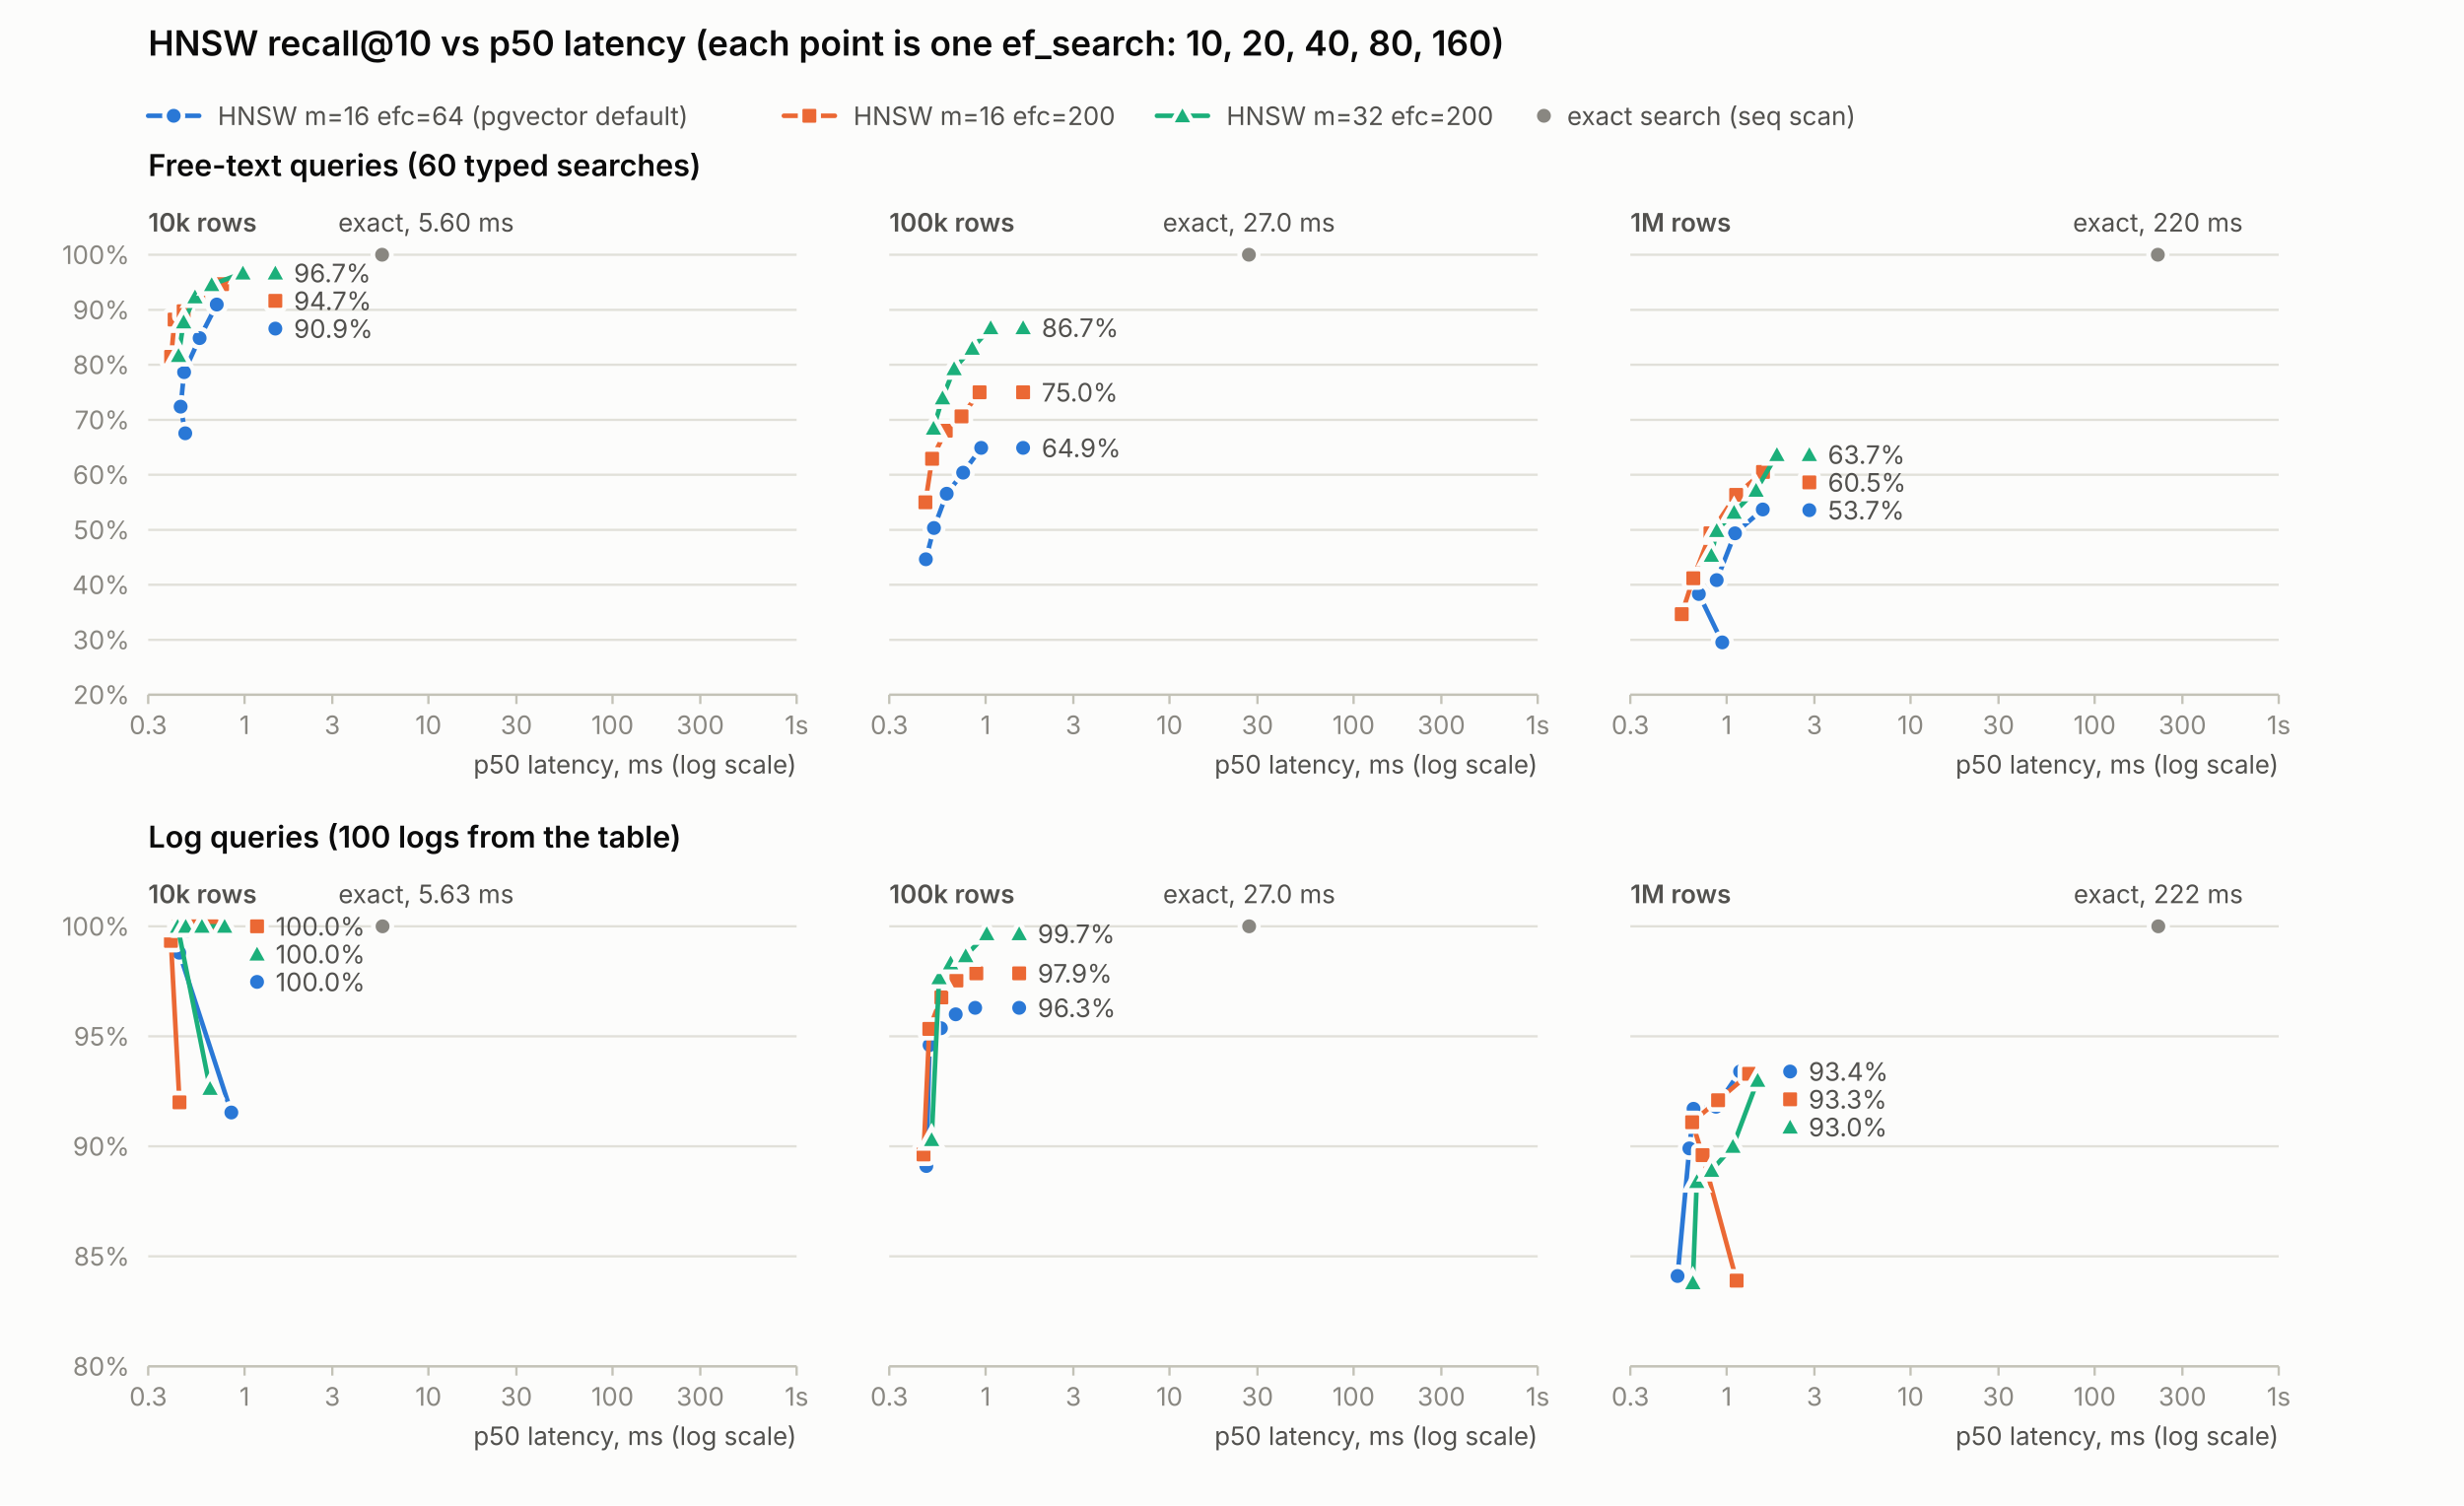
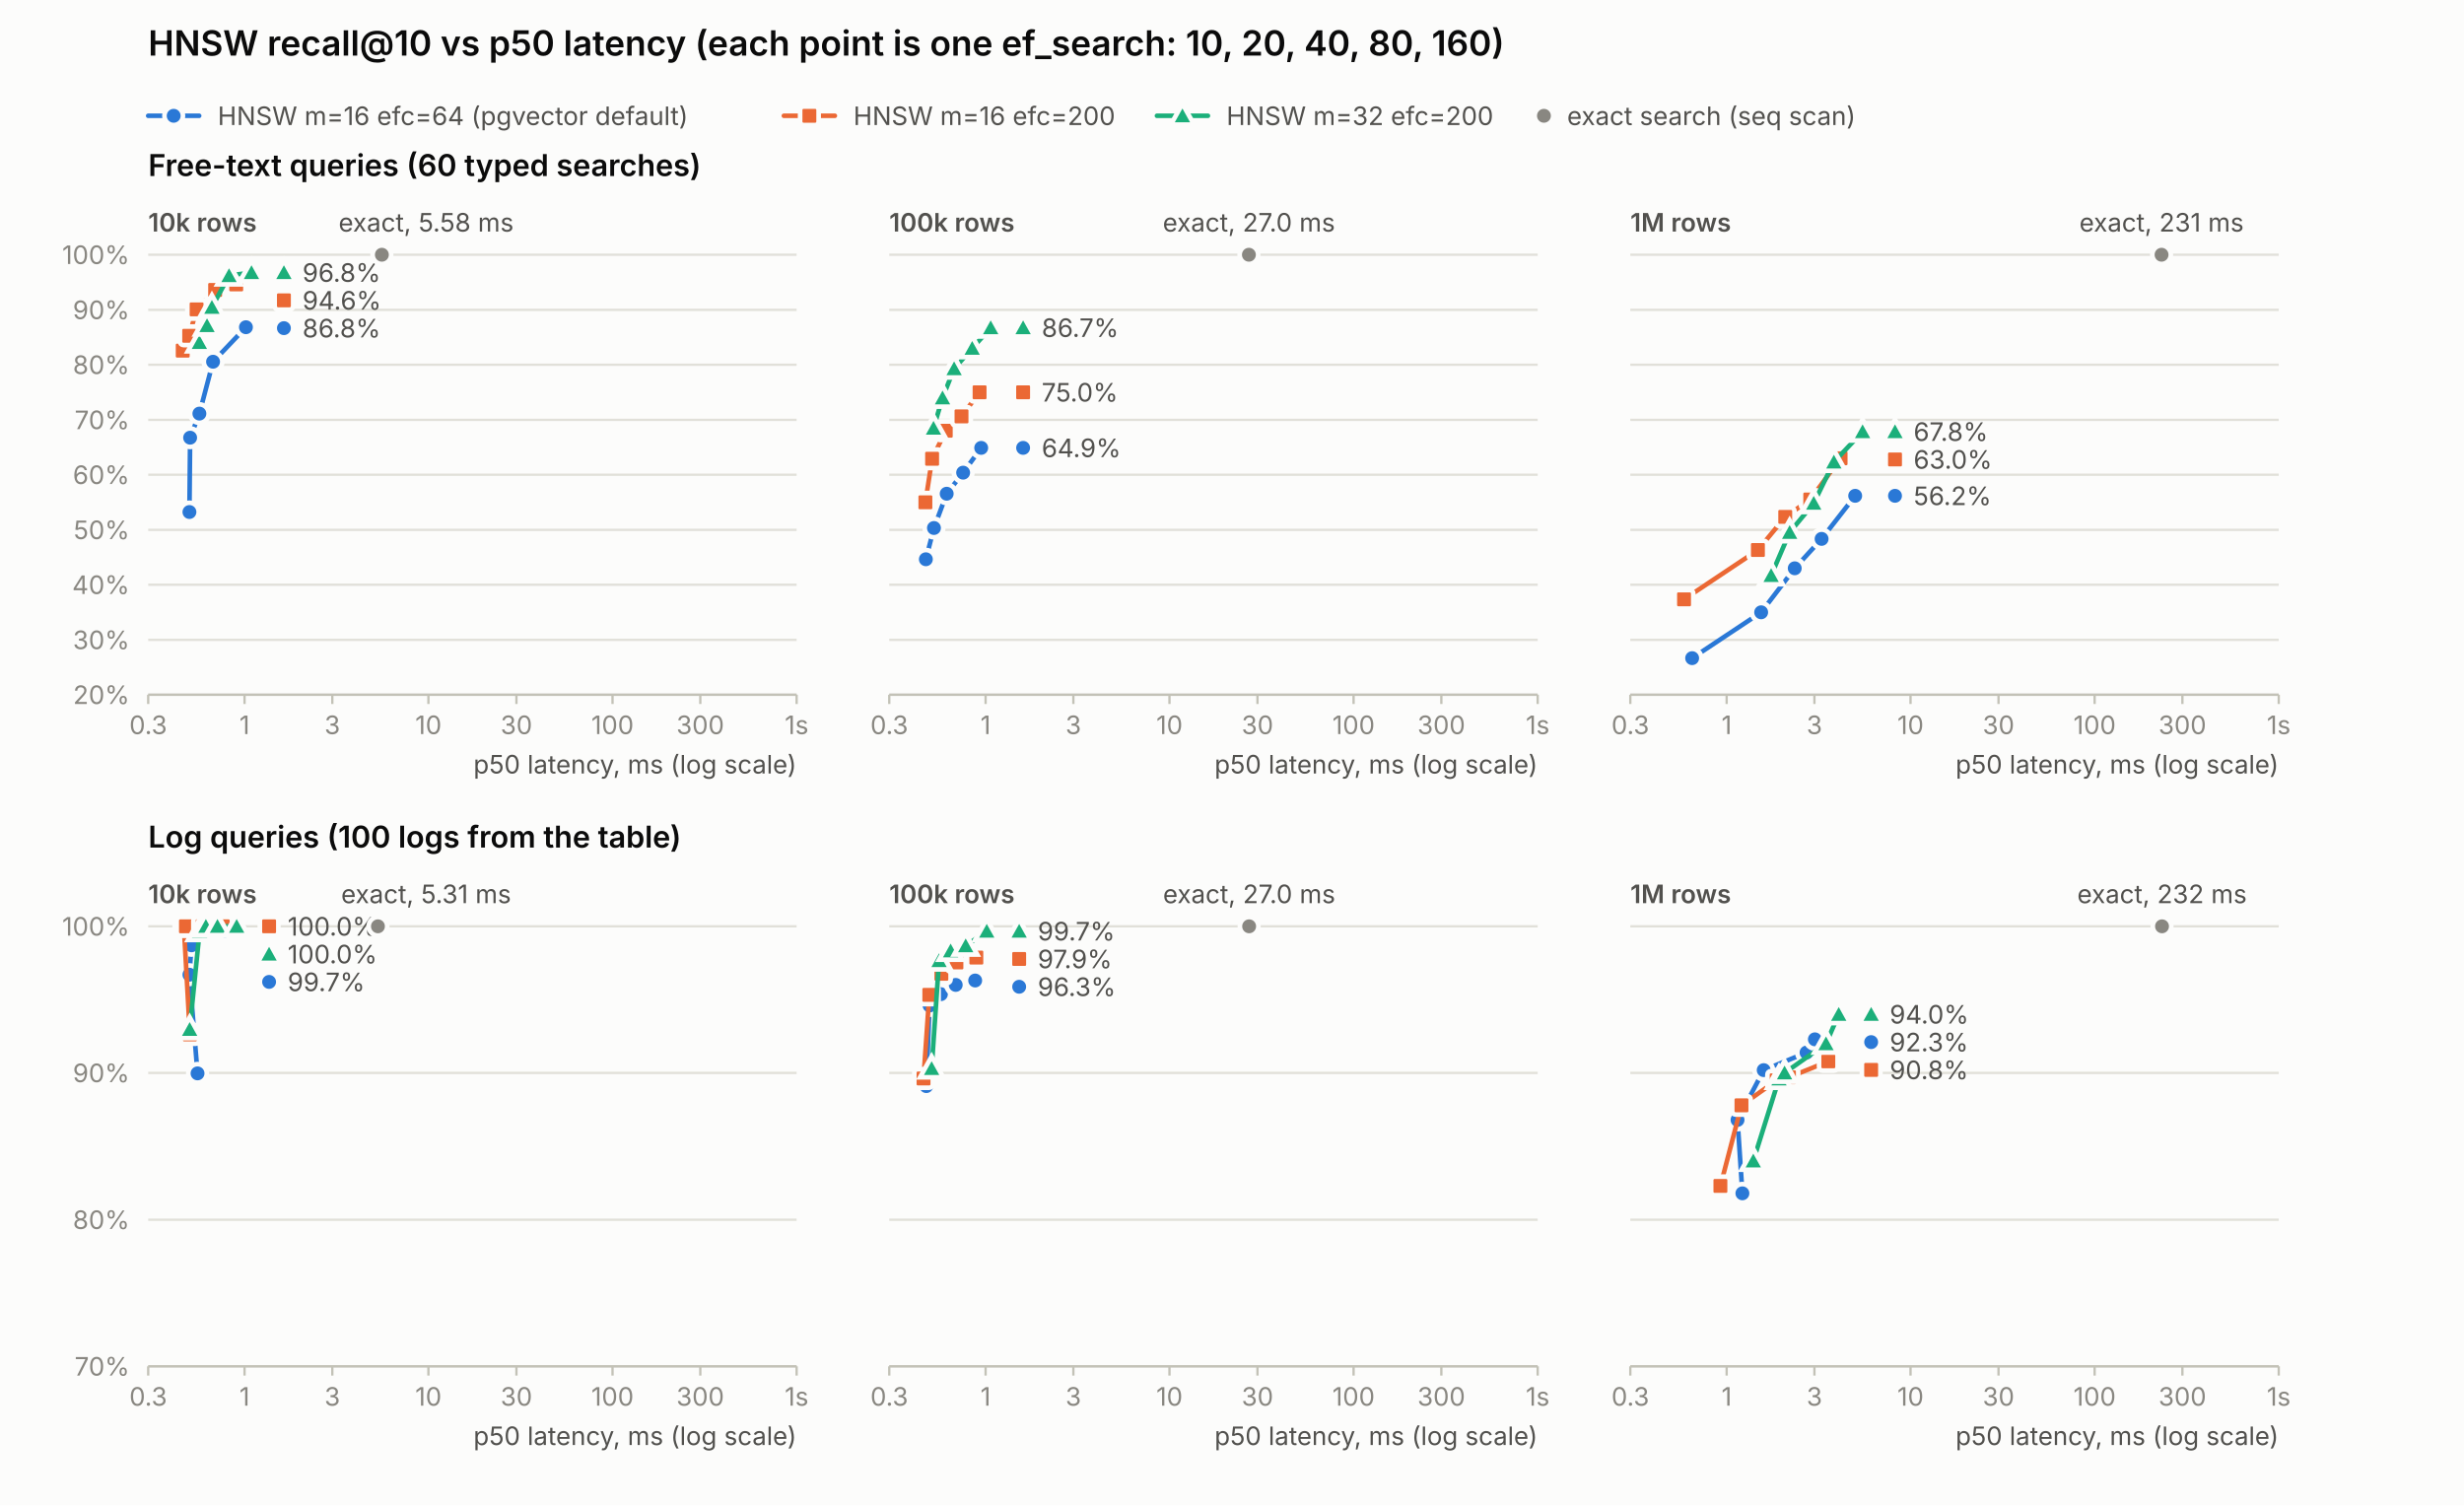
<svg xmlns="http://www.w3.org/2000/svg" viewBox="0 0 1064 650" width="1064" height="650" font-family="system-ui, -apple-system, 'Segoe UI', sans-serif" role="img" aria-labelledby="t d">
  <style>
  .bg { fill: #fcfcfb; }
  .grid { stroke: #e1e0d9; stroke-width: 1; }
  .axis { stroke: #c3c2b7; stroke-width: 1; }
  .tick { fill: #898781; font-size: 11px; font-variant-numeric: tabular-nums; }
  .h1 { fill: #0b0b0b; font-size: 15px; font-weight: 600; }
  .h2 { fill: #0b0b0b; font-size: 13px; font-weight: 600; }
  .lab { fill: #52514e; font-size: 11px; }
  .ring { stroke: #fcfcfb; stroke-width: 2; }
  .ref { fill: #898781; }
  .l1 { stroke: #2a78d6; stroke-width: 2; fill: none; stroke-linejoin: round; stroke-linecap: round; } .f1 { fill: #2a78d6; }
  .l2 { stroke: #eb6834; stroke-width: 2; fill: none; stroke-linejoin: round; stroke-linecap: round; } .f2 { fill: #eb6834; }
  .l3 { stroke: #1baf7a; stroke-width: 2; fill: none; stroke-linejoin: round; stroke-linecap: round; } .f3 { fill: #1baf7a; }
  @media (prefers-color-scheme: dark) {
  .bg { fill: #1a1a19; }
  .grid { stroke: #2c2c2a; stroke-width: 1; }
  .axis { stroke: #383835; stroke-width: 1; }
  .tick { fill: #898781; font-size: 11px; font-variant-numeric: tabular-nums; }
  .h1 { fill: #f0efec; font-size: 15px; font-weight: 600; }
  .h2 { fill: #f0efec; font-size: 13px; font-weight: 600; }
  .lab { fill: #c3c2b7; font-size: 11px; }
  .ring { stroke: #1a1a19; stroke-width: 2; }
  .ref { fill: #898781; }
  .l1 { stroke: #3987e5; stroke-width: 2; fill: none; stroke-linejoin: round; stroke-linecap: round; } .f1 { fill: #3987e5; }
  .l2 { stroke: #d95926; stroke-width: 2; fill: none; stroke-linejoin: round; stroke-linecap: round; } .f2 { fill: #d95926; }
  .l3 { stroke: #199e70; stroke-width: 2; fill: none; stroke-linejoin: round; stroke-linecap: round; } .f3 { fill: #199e70; }
  }
</style>
  <rect class="bg" width="1064" height="650" />
  <text class="h1" x="64" y="24">HNSW recall@10 vs p50 latency (each point is one ef_search: 10, 20, 40, 80, 160)</text>
  <line class="l1" x1="64" y1="50" x2="86" y2="50" />
  <circle class="f1 ring" cx="75.0" cy="50.0" r="4" />
  <text class="lab" x="94" y="54">HNSW m=16 efc=64 (pgvector default)</text>
  <line class="l2" x1="338.5" y1="50" x2="360.5" y2="50" />
  <rect class="f2 ring" x="345.5" y="46.0" width="8" height="8" rx="1.5" />
  <text class="lab" x="368.5" y="54">HNSW m=16 efc=200</text>
  <line class="l3" x1="499.6" y1="50" x2="521.6" y2="50" />
  <polygon class="f3 ring" points="510.6,44.8 505.6,53.8 515.6,53.8" />
  <text class="lab" x="529.6" y="54">HNSW m=32 efc=200</text>
  <circle class="ref ring" cx="666.7" cy="50" r="4" />
  <text class="lab" x="676.7" y="54">exact search (seq scan)</text>
  <text class="h2" x="64" y="76">Free-text queries (60 typed searches)</text>
  <g transform="translate(64,110)">
    <line class="grid" x1="0" x2="280" y1="190.0" y2="190.0" />
    <text class="tick" x="-8" y="194.0" text-anchor="end">20%</text>
    <line class="grid" x1="0" x2="280" y1="166.3" y2="166.3" />
    <text class="tick" x="-8" y="170.3" text-anchor="end">30%</text>
    <line class="grid" x1="0" x2="280" y1="142.5" y2="142.5" />
    <text class="tick" x="-8" y="146.5" text-anchor="end">40%</text>
    <line class="grid" x1="0" x2="280" y1="118.8" y2="118.8" />
    <text class="tick" x="-8" y="122.8" text-anchor="end">50%</text>
    <line class="grid" x1="0" x2="280" y1="95.0" y2="95.0" />
    <text class="tick" x="-8" y="99.0" text-anchor="end">60%</text>
    <line class="grid" x1="0" x2="280" y1="71.3" y2="71.3" />
    <text class="tick" x="-8" y="75.3" text-anchor="end">70%</text>
    <line class="grid" x1="0" x2="280" y1="47.5" y2="47.5" />
    <text class="tick" x="-8" y="51.5" text-anchor="end">80%</text>
    <line class="grid" x1="0" x2="280" y1="23.8" y2="23.8" />
    <text class="tick" x="-8" y="27.8" text-anchor="end">90%</text>
    <line class="grid" x1="0" x2="280" y1="0.0" y2="0.0" />
    <text class="tick" x="-8" y="4.0" text-anchor="end">100%</text>
    <line class="axis" x1="0" x2="280" y1="190" y2="190" />
    <line class="axis" x1="0.0" x2="0.0" y1="190" y2="194" />
    <text class="tick" x="0.0" y="207" text-anchor="middle">0.3</text>
    <line class="axis" x1="41.6" x2="41.6" y1="190" y2="194" />
    <text class="tick" x="41.6" y="207" text-anchor="middle">1</text>
    <line class="axis" x1="79.5" x2="79.5" y1="190" y2="194" />
    <text class="tick" x="79.5" y="207" text-anchor="middle">3</text>
    <line class="axis" x1="121.0" x2="121.0" y1="190" y2="194" />
    <text class="tick" x="121.0" y="207" text-anchor="middle">10</text>
    <line class="axis" x1="159.0" x2="159.0" y1="190" y2="194" />
    <text class="tick" x="159.0" y="207" text-anchor="middle">30</text>
    <line class="axis" x1="200.5" x2="200.5" y1="190" y2="194" />
    <text class="tick" x="200.5" y="207" text-anchor="middle">100</text>
    <line class="axis" x1="238.4" x2="238.4" y1="190" y2="194" />
    <text class="tick" x="238.4" y="207" text-anchor="middle">300</text>
    <line class="axis" x1="280.0" x2="280.0" y1="190" y2="194" />
    <text class="tick" x="280.0" y="207" text-anchor="middle">1s</text>
    <text class="lab" x="280" y="224" text-anchor="end">p50 latency, ms (log scale)</text>
    <text class="lab" x="0" y="-10" font-weight="600">10k rows</text>
-     <path class="l1" d="M16.0,77.1 L14.0,65.6 L15.5,50.7 L22.2,36.0 L29.6,21.5" />
-     <circle class="f1 ring" cx="16.0" cy="77.1" r="4" />
-     <circle class="f1 ring" cx="14.0" cy="65.6" r="4" />
-     <circle class="f1 ring" cx="15.5" cy="50.7" r="4" />
-     <circle class="f1 ring" cx="22.2" cy="36.0" r="4" />
-     <circle class="f1 ring" cx="29.6" cy="21.5" r="4" />
-     <path class="l2" d="M9.9,44.1 L11.4,28.0 L15.3,24.4 L21.6,17.9 L31.9,12.7" />
-     <rect class="f2 ring" x="5.9" y="40.1" width="8" height="8" rx="1.5" />
-     <rect class="f2 ring" x="7.4" y="24.0" width="8" height="8" rx="1.5" />
-     <rect class="f2 ring" x="11.3" y="20.4" width="8" height="8" rx="1.5" />
-     <rect class="f2 ring" x="17.6" y="13.9" width="8" height="8" rx="1.5" />
-     <rect class="f2 ring" x="27.9" y="8.7" width="8" height="8" rx="1.5" />
-     <path class="l3" d="M13.1,43.5 L15.3,29.0 L20.2,18.2 L27.4,12.9 L40.9,7.9" />
-     <polygon class="f3 ring" points="13.1,38.3 8.1,47.3 18.1,47.3" />
-     <polygon class="f3 ring" points="15.3,23.8 10.3,32.8 20.3,32.8" />
-     <polygon class="f3 ring" points="20.2,13.0 15.2,22.0 25.2,22.0" />
-     <polygon class="f3 ring" points="27.4,7.7 22.4,16.7 32.4,16.7" />
-     <polygon class="f3 ring" points="40.9,2.7 35.9,11.7 45.9,11.7" />
-     <polygon class="f3 ring" points="54.9,2.7 49.9,11.7 59.9,11.7" />
-     <text class="lab" x="62.9" y="11.9">96.7%</text>
-     <rect class="f2 ring" x="50.9" y="15.9" width="8" height="8" rx="1.5" />
-     <text class="lab" x="62.9" y="23.9">94.7%</text>
-     <circle class="f1 ring" cx="54.9" cy="31.9" r="4" />
-     <text class="lab" x="62.9" y="35.9">90.9%</text>
-     <circle class="ref ring" cx="101.0" cy="0.0" r="4" />
-     <text class="lab" x="120.0" y="-10.0" text-anchor="middle">exact, 5.60 ms</text>
+     <path class="l1" d="M17.8,111.1 L18.1,79.0 L22.1,68.6 L28.0,46.2 L42.2,31.3" />
+     <circle class="f1 ring" cx="17.8" cy="111.1" r="4" />
+     <circle class="f1 ring" cx="18.1" cy="79.0" r="4" />
+     <circle class="f1 ring" cx="22.1" cy="68.6" r="4" />
+     <circle class="f1 ring" cx="28.0" cy="46.2" r="4" />
+     <circle class="f1 ring" cx="42.2" cy="31.3" r="4" />
+     <path class="l2" d="M14.9,41.4 L17.7,35.0 L20.9,23.6 L28.9,15.2 L38.0,12.8" />
+     <rect class="f2 ring" x="10.9" y="37.4" width="8" height="8" rx="1.5" />
+     <rect class="f2 ring" x="13.7" y="31.0" width="8" height="8" rx="1.5" />
+     <rect class="f2 ring" x="16.9" y="19.6" width="8" height="8" rx="1.5" />
+     <rect class="f2 ring" x="24.9" y="11.2" width="8" height="8" rx="1.5" />
+     <rect class="f2 ring" x="34.0" y="8.8" width="8" height="8" rx="1.5" />
+     <path class="l3" d="M22.1,37.9 L25.4,30.6 L27.5,22.7 L34.9,9.0 L44.6,7.7" />
+     <polygon class="f3 ring" points="22.1,32.7 17.1,41.7 27.1,41.7" />
+     <polygon class="f3 ring" points="25.4,25.4 20.4,34.4 30.4,34.4" />
+     <polygon class="f3 ring" points="27.5,17.5 22.5,26.5 32.5,26.5" />
+     <polygon class="f3 ring" points="34.9,3.8 29.9,12.8 39.9,12.8" />
+     <polygon class="f3 ring" points="44.6,2.5 39.6,11.5 49.6,11.5" />
+     <polygon class="f3 ring" points="58.6,2.5 53.6,11.5 63.6,11.5" />
+     <text class="lab" x="66.6" y="11.7">96.8%</text>
+     <rect class="f2 ring" x="54.6" y="15.7" width="8" height="8" rx="1.5" />
+     <text class="lab" x="66.6" y="23.7">94.6%</text>
+     <circle class="f1 ring" cx="58.6" cy="31.7" r="4" />
+     <text class="lab" x="66.6" y="35.7">86.8%</text>
+     <circle class="ref ring" cx="100.9" cy="0.0" r="4" />
+     <text class="lab" x="120.0" y="-10.0" text-anchor="middle">exact, 5.58 ms</text>
  </g>
  <g transform="translate(384,110)">
    <line class="grid" x1="0" x2="280" y1="190.0" y2="190.0" />
    <line class="grid" x1="0" x2="280" y1="166.3" y2="166.3" />
    <line class="grid" x1="0" x2="280" y1="142.5" y2="142.5" />
    <line class="grid" x1="0" x2="280" y1="118.8" y2="118.8" />
    <line class="grid" x1="0" x2="280" y1="95.0" y2="95.0" />
    <line class="grid" x1="0" x2="280" y1="71.3" y2="71.3" />
    <line class="grid" x1="0" x2="280" y1="47.5" y2="47.5" />
    <line class="grid" x1="0" x2="280" y1="23.8" y2="23.8" />
    <line class="grid" x1="0" x2="280" y1="0.0" y2="0.0" />
    <line class="axis" x1="0" x2="280" y1="190" y2="190" />
    <line class="axis" x1="0.0" x2="0.0" y1="190" y2="194" />
    <text class="tick" x="0.0" y="207" text-anchor="middle">0.3</text>
    <line class="axis" x1="41.6" x2="41.6" y1="190" y2="194" />
    <text class="tick" x="41.6" y="207" text-anchor="middle">1</text>
    <line class="axis" x1="79.5" x2="79.5" y1="190" y2="194" />
    <text class="tick" x="79.5" y="207" text-anchor="middle">3</text>
    <line class="axis" x1="121.0" x2="121.0" y1="190" y2="194" />
    <text class="tick" x="121.0" y="207" text-anchor="middle">10</text>
    <line class="axis" x1="159.0" x2="159.0" y1="190" y2="194" />
    <text class="tick" x="159.0" y="207" text-anchor="middle">30</text>
    <line class="axis" x1="200.5" x2="200.5" y1="190" y2="194" />
    <text class="tick" x="200.5" y="207" text-anchor="middle">100</text>
    <line class="axis" x1="238.4" x2="238.4" y1="190" y2="194" />
    <text class="tick" x="238.4" y="207" text-anchor="middle">300</text>
    <line class="axis" x1="280.0" x2="280.0" y1="190" y2="194" />
    <text class="tick" x="280.0" y="207" text-anchor="middle">1s</text>
    <text class="lab" x="280" y="224" text-anchor="end">p50 latency, ms (log scale)</text>
    <text class="lab" x="0" y="-10" font-weight="600">100k rows</text>
    <path class="l1" d="M15.8,131.5 L19.3,118.0 L24.8,103.2 L31.9,94.1 L39.7,83.4" />
    <circle class="f1 ring" cx="15.8" cy="131.5" r="4" />
    <circle class="f1 ring" cx="19.3" cy="118.0" r="4" />
    <circle class="f1 ring" cx="24.8" cy="103.2" r="4" />
    <circle class="f1 ring" cx="31.9" cy="94.1" r="4" />
    <circle class="f1 ring" cx="39.7" cy="83.4" r="4" />
    <path class="l2" d="M15.6,106.9 L18.5,88.1 L24.4,76.0 L31.2,69.8 L39.0,59.4" />
    <rect class="f2 ring" x="11.6" y="102.9" width="8" height="8" rx="1.5" />
    <rect class="f2 ring" x="14.5" y="84.1" width="8" height="8" rx="1.5" />
    <rect class="f2 ring" x="20.4" y="72.0" width="8" height="8" rx="1.5" />
    <rect class="f2 ring" x="27.2" y="65.8" width="8" height="8" rx="1.5" />
    <rect class="f2 ring" x="35.0" y="55.4" width="8" height="8" rx="1.5" />
    <path class="l3" d="M19.1,74.9 L23.0,61.8 L28.0,49.2 L35.8,40.4 L43.8,31.5" />
    <polygon class="f3 ring" points="19.1,69.7 14.1,78.7 24.1,78.7" />
    <polygon class="f3 ring" points="23.0,56.6 18.0,65.6 28.0,65.6" />
    <polygon class="f3 ring" points="28.0,44.0 23.0,53.0 33.0,53.0" />
    <polygon class="f3 ring" points="35.8,35.2 30.8,44.2 40.8,44.2" />
    <polygon class="f3 ring" points="43.8,26.3 38.8,35.3 48.8,35.3" />
    <polygon class="f3 ring" points="57.8,26.3 52.8,35.3 62.8,35.3" />
    <text class="lab" x="65.8" y="35.5">86.7%</text>
    <rect class="f2 ring" x="53.8" y="55.4" width="8" height="8" rx="1.5" />
    <text class="lab" x="65.8" y="63.4">75.0%</text>
    <circle class="f1 ring" cx="57.8" cy="83.4" r="4" />
    <text class="lab" x="65.8" y="87.4">64.9%</text>
    <circle class="ref ring" cx="155.3" cy="0.0" r="4" />
    <text class="lab" x="155.3" y="-10.0" text-anchor="middle">exact, 27.0 ms</text>
  </g>
  <g transform="translate(704,110)">
    <line class="grid" x1="0" x2="280" y1="190.0" y2="190.0" />
    <line class="grid" x1="0" x2="280" y1="166.3" y2="166.3" />
    <line class="grid" x1="0" x2="280" y1="142.5" y2="142.5" />
    <line class="grid" x1="0" x2="280" y1="118.8" y2="118.8" />
    <line class="grid" x1="0" x2="280" y1="95.0" y2="95.0" />
    <line class="grid" x1="0" x2="280" y1="71.3" y2="71.3" />
    <line class="grid" x1="0" x2="280" y1="47.5" y2="47.5" />
    <line class="grid" x1="0" x2="280" y1="23.8" y2="23.8" />
    <line class="grid" x1="0" x2="280" y1="0.0" y2="0.0" />
    <line class="axis" x1="0" x2="280" y1="190" y2="190" />
    <line class="axis" x1="0.0" x2="0.0" y1="190" y2="194" />
    <text class="tick" x="0.0" y="207" text-anchor="middle">0.3</text>
    <line class="axis" x1="41.6" x2="41.6" y1="190" y2="194" />
    <text class="tick" x="41.6" y="207" text-anchor="middle">1</text>
    <line class="axis" x1="79.5" x2="79.5" y1="190" y2="194" />
    <text class="tick" x="79.5" y="207" text-anchor="middle">3</text>
    <line class="axis" x1="121.0" x2="121.0" y1="190" y2="194" />
    <text class="tick" x="121.0" y="207" text-anchor="middle">10</text>
    <line class="axis" x1="159.0" x2="159.0" y1="190" y2="194" />
    <text class="tick" x="159.0" y="207" text-anchor="middle">30</text>
    <line class="axis" x1="200.5" x2="200.5" y1="190" y2="194" />
    <text class="tick" x="200.5" y="207" text-anchor="middle">100</text>
    <line class="axis" x1="238.4" x2="238.4" y1="190" y2="194" />
    <text class="tick" x="238.4" y="207" text-anchor="middle">300</text>
    <line class="axis" x1="280.0" x2="280.0" y1="190" y2="194" />
    <text class="tick" x="280.0" y="207" text-anchor="middle">1s</text>
    <text class="lab" x="280" y="224" text-anchor="end">p50 latency, ms (log scale)</text>
    <text class="lab" x="0" y="-10" font-weight="600">1M rows</text>
-     <path class="l1" d="M39.7,167.4 L29.6,146.5 L37.3,140.5 L45.2,120.3 L57.2,110.0" />
-     <circle class="f1 ring" cx="39.7" cy="167.4" r="4" />
-     <circle class="f1 ring" cx="29.6" cy="146.5" r="4" />
-     <circle class="f1 ring" cx="37.3" cy="140.5" r="4" />
-     <circle class="f1 ring" cx="45.2" cy="120.3" r="4" />
-     <circle class="f1 ring" cx="57.2" cy="110.0" r="4" />
-     <path class="l2" d="M22.2,155.2 L27.2,139.7 L34.6,120.3 L45.7,103.7 L57.3,93.8" />
-     <rect class="f2 ring" x="18.2" y="151.2" width="8" height="8" rx="1.5" />
-     <rect class="f2 ring" x="23.2" y="135.7" width="8" height="8" rx="1.5" />
-     <rect class="f2 ring" x="30.6" y="116.3" width="8" height="8" rx="1.5" />
-     <rect class="f2 ring" x="41.7" y="99.7" width="8" height="8" rx="1.5" />
-     <rect class="f2 ring" x="53.3" y="89.8" width="8" height="8" rx="1.5" />
-     <path class="l3" d="M35.0,129.8 L37.3,119.1 L44.8,111.2 L54.3,101.7 L63.3,86.3" />
-     <polygon class="f3 ring" points="35.0,124.6 30.0,133.6 40.0,133.6" />
-     <polygon class="f3 ring" points="37.3,113.9 32.3,122.9 42.3,122.9" />
-     <polygon class="f3 ring" points="44.8,106.0 39.8,115.0 49.8,115.0" />
-     <polygon class="f3 ring" points="54.3,96.5 49.3,105.5 59.3,105.5" />
-     <polygon class="f3 ring" points="63.3,81.1 58.3,90.1 68.3,90.1" />
-     <polygon class="f3 ring" points="77.3,81.1 72.3,90.1 82.3,90.1" />
-     <text class="lab" x="85.3" y="90.3">63.7%</text>
-     <rect class="f2 ring" x="73.3" y="94.3" width="8" height="8" rx="1.5" />
-     <text class="lab" x="85.3" y="102.3">60.5%</text>
-     <circle class="f1 ring" cx="77.3" cy="110.3" r="4" />
-     <text class="lab" x="85.3" y="114.3">53.7%</text>
-     <circle class="ref ring" cx="227.8" cy="0.0" r="4" />
-     <text class="lab" x="227.8" y="-10.0" text-anchor="middle">exact, 220 ms</text>
+     <path class="l1" d="M26.7,174.2 L56.5,154.4 L71.0,135.4 L82.6,122.7 L97.1,104.1" />
+     <circle class="f1 ring" cx="26.7" cy="174.2" r="4" />
+     <circle class="f1 ring" cx="56.5" cy="154.4" r="4" />
+     <circle class="f1 ring" cx="71.0" cy="135.4" r="4" />
+     <circle class="f1 ring" cx="82.6" cy="122.7" r="4" />
+     <circle class="f1 ring" cx="97.1" cy="104.1" r="4" />
+     <path class="l2" d="M23.2,148.8 L55.1,127.5 L66.9,113.2 L77.7,105.7 L90.8,87.9" />
+     <rect class="f2 ring" x="19.2" y="144.8" width="8" height="8" rx="1.5" />
+     <rect class="f2 ring" x="51.1" y="123.5" width="8" height="8" rx="1.5" />
+     <rect class="f2 ring" x="62.9" y="109.2" width="8" height="8" rx="1.5" />
+     <rect class="f2 ring" x="73.7" y="101.7" width="8" height="8" rx="1.5" />
+     <rect class="f2 ring" x="86.8" y="83.9" width="8" height="8" rx="1.5" />
+     <path class="l3" d="M60.8,138.5 L68.8,119.9 L79.2,107.3 L87.9,89.5 L100.3,76.4" />
+     <polygon class="f3 ring" points="60.8,133.3 55.8,142.3 65.8,142.3" />
+     <polygon class="f3 ring" points="68.8,114.7 63.8,123.7 73.8,123.7" />
+     <polygon class="f3 ring" points="79.2,102.1 74.2,111.1 84.2,111.1" />
+     <polygon class="f3 ring" points="87.9,84.3 82.9,93.3 92.9,93.3" />
+     <polygon class="f3 ring" points="100.3,71.2 95.3,80.2 105.3,80.2" />
+     <polygon class="f3 ring" points="114.3,71.2 109.3,80.2 119.3,80.2" />
+     <text class="lab" x="122.3" y="80.4">67.8%</text>
+     <rect class="f2 ring" x="110.3" y="84.4" width="8" height="8" rx="1.5" />
+     <text class="lab" x="122.3" y="92.4">63.0%</text>
+     <circle class="f1 ring" cx="114.3" cy="104.1" r="4" />
+     <text class="lab" x="122.3" y="108.1">56.2%</text>
+     <circle class="ref ring" cx="229.4" cy="0.0" r="4" />
+     <text class="lab" x="229.4" y="-10.0" text-anchor="middle">exact, 231 ms</text>
  </g>
  <text class="h2" x="64" y="366">Log queries (100 logs from the table)</text>
  <g transform="translate(64,400)">
    <line class="grid" x1="0" x2="280" y1="190.0" y2="190.0" />
-     <text class="tick" x="-8" y="194.0" text-anchor="end">80%</text>
-     <line class="grid" x1="0" x2="280" y1="142.5" y2="142.5" />
-     <text class="tick" x="-8" y="146.5" text-anchor="end">85%</text>
-     <line class="grid" x1="0" x2="280" y1="95.0" y2="95.0" />
-     <text class="tick" x="-8" y="99.0" text-anchor="end">90%</text>
-     <line class="grid" x1="0" x2="280" y1="47.5" y2="47.5" />
-     <text class="tick" x="-8" y="51.5" text-anchor="end">95%</text>
+     <text class="tick" x="-8" y="194.0" text-anchor="end">70%</text>
+     <line class="grid" x1="0" x2="280" y1="126.7" y2="126.7" />
+     <text class="tick" x="-8" y="130.7" text-anchor="end">80%</text>
+     <line class="grid" x1="0" x2="280" y1="63.3" y2="63.3" />
+     <text class="tick" x="-8" y="67.3" text-anchor="end">90%</text>
    <line class="grid" x1="0" x2="280" y1="0.0" y2="0.0" />
    <text class="tick" x="-8" y="4.0" text-anchor="end">100%</text>
    <line class="axis" x1="0" x2="280" y1="190" y2="190" />
    <line class="axis" x1="0.0" x2="0.0" y1="190" y2="194" />
    <text class="tick" x="0.0" y="207" text-anchor="middle">0.3</text>
    <line class="axis" x1="41.6" x2="41.6" y1="190" y2="194" />
    <text class="tick" x="41.6" y="207" text-anchor="middle">1</text>
    <line class="axis" x1="79.5" x2="79.5" y1="190" y2="194" />
    <text class="tick" x="79.5" y="207" text-anchor="middle">3</text>
    <line class="axis" x1="121.0" x2="121.0" y1="190" y2="194" />
    <text class="tick" x="121.0" y="207" text-anchor="middle">10</text>
    <line class="axis" x1="159.0" x2="159.0" y1="190" y2="194" />
    <text class="tick" x="159.0" y="207" text-anchor="middle">30</text>
    <line class="axis" x1="200.5" x2="200.5" y1="190" y2="194" />
    <text class="tick" x="200.5" y="207" text-anchor="middle">100</text>
    <line class="axis" x1="238.4" x2="238.4" y1="190" y2="194" />
    <text class="tick" x="238.4" y="207" text-anchor="middle">300</text>
    <line class="axis" x1="280.0" x2="280.0" y1="190" y2="194" />
    <text class="tick" x="280.0" y="207" text-anchor="middle">1s</text>
    <text class="lab" x="280" y="224" text-anchor="end">p50 latency, ms (log scale)</text>
    <text class="lab" x="0" y="-10" font-weight="600">10k rows</text>
-     <path class="l1" d="M35.9,80.4 L13.4,11.4 L11.0,5.1 L17.0,1.9 L25.6,0.3" />
-     <circle class="f1 ring" cx="35.9" cy="80.4" r="4" />
-     <circle class="f1 ring" cx="13.4" cy="11.4" r="4" />
-     <circle class="f1 ring" cx="11.0" cy="5.1" r="4" />
-     <circle class="f1 ring" cx="17.0" cy="1.9" r="4" />
-     <circle class="f1 ring" cx="25.6" cy="0.3" r="4" />
-     <path class="l2" d="M13.5,76.0 L9.8,6.3 L13.1,0.0 L18.9,0.0 L27.4,0.0" />
-     <rect class="f2 ring" x="9.5" y="72.0" width="8" height="8" rx="1.5" />
-     <rect class="f2 ring" x="5.8" y="2.3" width="8" height="8" rx="1.5" />
-     <rect class="f2 ring" x="9.1" y="-4.0" width="8" height="8" rx="1.5" />
-     <rect class="f2 ring" x="14.9" y="-4.0" width="8" height="8" rx="1.5" />
-     <rect class="f2 ring" x="23.4" y="-4.0" width="8" height="8" rx="1.5" />
-     <path class="l3" d="M26.7,70.0 L12.7,0.0 L16.2,0.0 L23.2,0.0 L33.0,0.0" />
-     <polygon class="f3 ring" points="26.7,64.8 21.7,73.8 31.7,73.8" />
-     <polygon class="f3 ring" points="12.7,-5.2 7.7,3.8 17.7,3.8" />
-     <polygon class="f3 ring" points="16.2,-5.2 11.2,3.8 21.2,3.8" />
-     <polygon class="f3 ring" points="23.2,-5.2 18.2,3.8 28.2,3.8" />
-     <polygon class="f3 ring" points="33.0,-5.2 28.0,3.8 38.0,3.8" />
-     <rect class="f2 ring" x="43.0" y="-4.0" width="8" height="8" rx="1.5" />
-     <text class="lab" x="55.0" y="4.0">100.0%</text>
-     <polygon class="f3 ring" points="47.0,6.8 42.0,15.8 52.0,15.8" />
-     <text class="lab" x="55.0" y="16.0">100.0%</text>
-     <circle class="f1 ring" cx="47.0" cy="24.0" r="4" />
-     <text class="lab" x="55.0" y="28.0">100.0%</text>
-     <circle class="ref ring" cx="101.2" cy="0.0" r="4" />
-     <text class="lab" x="120.0" y="-10.0" text-anchor="middle">exact, 5.63 ms</text>
+     <path class="l1" d="M21.3,63.5 L17.8,20.9 L18.7,8.2 L24.1,1.9 L33.2,1.9" />
+     <circle class="f1 ring" cx="21.3" cy="63.5" r="4" />
+     <circle class="f1 ring" cx="17.8" cy="20.9" r="4" />
+     <circle class="f1 ring" cx="18.7" cy="8.2" r="4" />
+     <circle class="f1 ring" cx="24.1" cy="1.9" r="4" />
+     <circle class="f1 ring" cx="33.2" cy="1.9" r="4" />
+     <path class="l2" d="M18.0,46.7 L15.4,0.0 L16.3,0.0 L23.5,0.0 L32.2,0.0" />
+     <rect class="f2 ring" x="14.0" y="42.7" width="8" height="8" rx="1.5" />
+     <rect class="f2 ring" x="11.4" y="-4.0" width="8" height="8" rx="1.5" />
+     <rect class="f2 ring" x="12.3" y="-4.0" width="8" height="8" rx="1.5" />
+     <rect class="f2 ring" x="19.5" y="-4.0" width="8" height="8" rx="1.5" />
+     <rect class="f2 ring" x="28.2" y="-4.0" width="8" height="8" rx="1.5" />
+     <path class="l3" d="M17.9,44.5 L22.2,2.1 L24.9,0.0 L29.9,0.0 L38.2,0.0" />
+     <polygon class="f3 ring" points="17.9,39.3 12.9,48.3 22.9,48.3" />
+     <polygon class="f3 ring" points="22.2,-3.1 17.2,5.9 27.2,5.9" />
+     <polygon class="f3 ring" points="24.9,-5.2 19.9,3.8 29.9,3.8" />
+     <polygon class="f3 ring" points="29.9,-5.2 24.9,3.8 34.9,3.8" />
+     <polygon class="f3 ring" points="38.2,-5.2 33.2,3.8 43.2,3.8" />
+     <rect class="f2 ring" x="48.2" y="-4.0" width="8" height="8" rx="1.5" />
+     <text class="lab" x="60.2" y="4.0">100.0%</text>
+     <polygon class="f3 ring" points="52.2,6.8 47.2,15.8 57.2,15.8" />
+     <text class="lab" x="60.2" y="16.0">100.0%</text>
+     <circle class="f1 ring" cx="52.2" cy="24.0" r="4" />
+     <text class="lab" x="60.2" y="28.0">99.7%</text>
+     <circle class="ref ring" cx="99.2" cy="0.0" r="4" />
+     <text class="lab" x="120.0" y="-10.0" text-anchor="middle">exact, 5.31 ms</text>
  </g>
  <g transform="translate(384,400)">
    <line class="grid" x1="0" x2="280" y1="190.0" y2="190.0" />
-     <line class="grid" x1="0" x2="280" y1="142.5" y2="142.5" />
-     <line class="grid" x1="0" x2="280" y1="95.0" y2="95.0" />
-     <line class="grid" x1="0" x2="280" y1="47.5" y2="47.5" />
+     <line class="grid" x1="0" x2="280" y1="126.7" y2="126.7" />
+     <line class="grid" x1="0" x2="280" y1="63.3" y2="63.3" />
    <line class="grid" x1="0" x2="280" y1="0.0" y2="0.0" />
    <line class="axis" x1="0" x2="280" y1="190" y2="190" />
    <line class="axis" x1="0.0" x2="0.0" y1="190" y2="194" />
    <text class="tick" x="0.0" y="207" text-anchor="middle">0.3</text>
    <line class="axis" x1="41.6" x2="41.6" y1="190" y2="194" />
    <text class="tick" x="41.6" y="207" text-anchor="middle">1</text>
    <line class="axis" x1="79.5" x2="79.5" y1="190" y2="194" />
    <text class="tick" x="79.5" y="207" text-anchor="middle">3</text>
    <line class="axis" x1="121.0" x2="121.0" y1="190" y2="194" />
    <text class="tick" x="121.0" y="207" text-anchor="middle">10</text>
    <line class="axis" x1="159.0" x2="159.0" y1="190" y2="194" />
    <text class="tick" x="159.0" y="207" text-anchor="middle">30</text>
    <line class="axis" x1="200.5" x2="200.5" y1="190" y2="194" />
    <text class="tick" x="200.5" y="207" text-anchor="middle">100</text>
    <line class="axis" x1="238.4" x2="238.4" y1="190" y2="194" />
    <text class="tick" x="238.4" y="207" text-anchor="middle">300</text>
    <line class="axis" x1="280.0" x2="280.0" y1="190" y2="194" />
    <text class="tick" x="280.0" y="207" text-anchor="middle">1s</text>
    <text class="lab" x="280" y="224" text-anchor="end">p50 latency, ms (log scale)</text>
    <text class="lab" x="0" y="-10" font-weight="600">100k rows</text>
-     <path class="l1" d="M16.0,103.5 L17.4,51.3 L22.3,44.0 L28.7,38.0 L37.1,35.2" />
-     <circle class="f1 ring" cx="16.0" cy="103.5" r="4" />
-     <circle class="f1 ring" cx="17.4" cy="51.3" r="4" />
-     <circle class="f1 ring" cx="22.3" cy="44.0" r="4" />
-     <circle class="f1 ring" cx="28.7" cy="38.0" r="4" />
-     <circle class="f1 ring" cx="37.1" cy="35.2" r="4" />
-     <path class="l2" d="M14.8,98.5 L17.3,44.3 L22.5,30.7 L29.0,23.4 L37.6,20.3" />
-     <rect class="f2 ring" x="10.8" y="94.5" width="8" height="8" rx="1.5" />
-     <rect class="f2 ring" x="13.3" y="40.3" width="8" height="8" rx="1.5" />
-     <rect class="f2 ring" x="18.5" y="26.7" width="8" height="8" rx="1.5" />
-     <rect class="f2 ring" x="25.0" y="19.4" width="8" height="8" rx="1.5" />
-     <rect class="f2 ring" x="33.6" y="16.3" width="8" height="8" rx="1.5" />
-     <path class="l3" d="M18.3,92.1 L21.5,22.2 L26.5,15.8 L33.0,12.7 L42.1,3.2" />
-     <polygon class="f3 ring" points="18.3,86.9 13.3,95.9 23.3,95.9" />
-     <polygon class="f3 ring" points="21.5,17.0 16.5,26.0 26.5,26.0" />
-     <polygon class="f3 ring" points="26.5,10.6 21.5,19.6 31.5,19.6" />
-     <polygon class="f3 ring" points="33.0,7.5 28.0,16.5 38.0,16.5" />
-     <polygon class="f3 ring" points="42.1,-2.0 37.1,7.0 47.1,7.0" />
-     <polygon class="f3 ring" points="56.1,-2.0 51.1,7.0 61.1,7.0" />
-     <text class="lab" x="64.1" y="7.2">99.7%</text>
-     <rect class="f2 ring" x="52.1" y="16.3" width="8" height="8" rx="1.5" />
-     <text class="lab" x="64.1" y="24.3">97.9%</text>
-     <circle class="f1 ring" cx="56.1" cy="35.2" r="4" />
-     <text class="lab" x="64.1" y="39.2">96.3%</text>
+     <path class="l1" d="M16.0,69.0 L17.4,34.2 L22.3,29.3 L28.7,25.3 L37.1,23.4" />
+     <circle class="f1 ring" cx="16.0" cy="69.0" r="4" />
+     <circle class="f1 ring" cx="17.4" cy="34.2" r="4" />
+     <circle class="f1 ring" cx="22.3" cy="29.3" r="4" />
+     <circle class="f1 ring" cx="28.7" cy="25.3" r="4" />
+     <circle class="f1 ring" cx="37.1" cy="23.4" r="4" />
+     <path class="l2" d="M14.8,65.7 L17.3,29.6 L22.5,20.5 L29.0,15.6 L37.6,13.5" />
+     <rect class="f2 ring" x="10.8" y="61.7" width="8" height="8" rx="1.5" />
+     <rect class="f2 ring" x="13.3" y="25.6" width="8" height="8" rx="1.5" />
+     <rect class="f2 ring" x="18.5" y="16.5" width="8" height="8" rx="1.5" />
+     <rect class="f2 ring" x="25.0" y="11.6" width="8" height="8" rx="1.5" />
+     <rect class="f2 ring" x="33.6" y="9.5" width="8" height="8" rx="1.5" />
+     <path class="l3" d="M18.3,61.4 L21.5,14.8 L26.5,10.6 L33.0,8.4 L42.1,2.1" />
+     <polygon class="f3 ring" points="18.3,56.2 13.3,65.2 23.3,65.2" />
+     <polygon class="f3 ring" points="21.5,9.6 16.5,18.6 26.5,18.6" />
+     <polygon class="f3 ring" points="26.5,5.4 21.5,14.4 31.5,14.4" />
+     <polygon class="f3 ring" points="33.0,3.2 28.0,12.2 38.0,12.2" />
+     <polygon class="f3 ring" points="42.1,-3.1 37.1,5.9 47.1,5.9" />
+     <polygon class="f3 ring" points="56.1,-3.1 51.1,5.9 61.1,5.9" />
+     <text class="lab" x="64.1" y="6.1">99.7%</text>
+     <rect class="f2 ring" x="52.1" y="10.1" width="8" height="8" rx="1.5" />
+     <text class="lab" x="64.1" y="18.1">97.9%</text>
+     <circle class="f1 ring" cx="56.1" cy="26.1" r="4" />
+     <text class="lab" x="64.1" y="30.1">96.3%</text>
    <circle class="ref ring" cx="155.4" cy="0.0" r="4" />
    <text class="lab" x="155.4" y="-10.0" text-anchor="middle">exact, 27.0 ms</text>
  </g>
  <g transform="translate(704,400)">
    <line class="grid" x1="0" x2="280" y1="190.0" y2="190.0" />
-     <line class="grid" x1="0" x2="280" y1="142.5" y2="142.5" />
-     <line class="grid" x1="0" x2="280" y1="95.0" y2="95.0" />
-     <line class="grid" x1="0" x2="280" y1="47.5" y2="47.5" />
+     <line class="grid" x1="0" x2="280" y1="126.7" y2="126.7" />
+     <line class="grid" x1="0" x2="280" y1="63.3" y2="63.3" />
    <line class="grid" x1="0" x2="280" y1="0.0" y2="0.0" />
    <line class="axis" x1="0" x2="280" y1="190" y2="190" />
    <line class="axis" x1="0.0" x2="0.0" y1="190" y2="194" />
    <text class="tick" x="0.0" y="207" text-anchor="middle">0.3</text>
    <line class="axis" x1="41.6" x2="41.6" y1="190" y2="194" />
    <text class="tick" x="41.6" y="207" text-anchor="middle">1</text>
    <line class="axis" x1="79.5" x2="79.5" y1="190" y2="194" />
    <text class="tick" x="79.5" y="207" text-anchor="middle">3</text>
    <line class="axis" x1="121.0" x2="121.0" y1="190" y2="194" />
    <text class="tick" x="121.0" y="207" text-anchor="middle">10</text>
    <line class="axis" x1="159.0" x2="159.0" y1="190" y2="194" />
    <text class="tick" x="159.0" y="207" text-anchor="middle">30</text>
    <line class="axis" x1="200.5" x2="200.5" y1="190" y2="194" />
    <text class="tick" x="200.5" y="207" text-anchor="middle">100</text>
    <line class="axis" x1="238.4" x2="238.4" y1="190" y2="194" />
    <text class="tick" x="238.4" y="207" text-anchor="middle">300</text>
    <line class="axis" x1="280.0" x2="280.0" y1="190" y2="194" />
    <text class="tick" x="280.0" y="207" text-anchor="middle">1s</text>
    <text class="lab" x="280" y="224" text-anchor="end">p50 latency, ms (log scale)</text>
    <text class="lab" x="0" y="-10" font-weight="600">1M rows</text>
-     <path class="l1" d="M20.4,151.0 L25.5,95.9 L27.3,78.8 L37.0,77.9 L47.4,62.7" />
-     <circle class="f1 ring" cx="20.4" cy="151.0" r="4" />
-     <circle class="f1 ring" cx="25.5" cy="95.9" r="4" />
-     <circle class="f1 ring" cx="27.3" cy="78.8" r="4" />
-     <circle class="f1 ring" cx="37.0" cy="77.9" r="4" />
-     <circle class="f1 ring" cx="47.4" cy="62.7" r="4" />
-     <path class="l2" d="M45.9,153.0 L31.2,98.8 L26.7,84.6 L37.9,75.1 L51.3,63.7" />
-     <rect class="f2 ring" x="41.9" y="149.0" width="8" height="8" rx="1.5" />
-     <rect class="f2 ring" x="27.2" y="94.8" width="8" height="8" rx="1.5" />
-     <rect class="f2 ring" x="22.7" y="80.6" width="8" height="8" rx="1.5" />
-     <rect class="f2 ring" x="33.9" y="71.1" width="8" height="8" rx="1.5" />
-     <rect class="f2 ring" x="47.3" y="59.7" width="8" height="8" rx="1.5" />
-     <path class="l3" d="M27.0,153.9 L28.7,110.2 L35.1,105.4 L44.3,95.0 L55.0,66.5" />
-     <polygon class="f3 ring" points="27.0,148.7 22.0,157.7 32.0,157.7" />
-     <polygon class="f3 ring" points="28.7,105.0 23.7,114.0 33.7,114.0" />
-     <polygon class="f3 ring" points="35.1,100.2 30.1,109.2 40.1,109.2" />
-     <polygon class="f3 ring" points="44.3,89.8 39.3,98.8 49.3,98.8" />
-     <polygon class="f3 ring" points="55.0,61.3 50.0,70.3 60.0,70.3" />
-     <circle class="f1 ring" cx="69.0" cy="62.7" r="4" />
-     <text class="lab" x="77.0" y="66.7">93.4%</text>
-     <rect class="f2 ring" x="65.0" y="70.7" width="8" height="8" rx="1.5" />
-     <text class="lab" x="77.0" y="78.7">93.3%</text>
-     <polygon class="f3 ring" points="69.0,81.5 64.0,90.5 74.0,90.5" />
-     <text class="lab" x="77.0" y="90.7">93.0%</text>
-     <circle class="ref ring" cx="228.0" cy="0.0" r="4" />
-     <text class="lab" x="228.0" y="-10.0" text-anchor="middle">exact, 222 ms</text>
+     <path class="l1" d="M48.4,115.3 L46.3,83.6 L57.6,62.1 L76.1,54.5 L79.7,48.8" />
+     <circle class="f1 ring" cx="48.4" cy="115.3" r="4" />
+     <circle class="f1 ring" cx="46.3" cy="83.6" r="4" />
+     <circle class="f1 ring" cx="57.6" cy="62.1" r="4" />
+     <circle class="f1 ring" cx="76.1" cy="54.5" r="4" />
+     <circle class="f1 ring" cx="79.7" cy="48.8" r="4" />
+     <path class="l2" d="M38.9,112.1 L48.0,77.3 L63.2,66.5 L68.5,65.2 L85.5,58.3" />
+     <rect class="f2 ring" x="34.9" y="108.1" width="8" height="8" rx="1.5" />
+     <rect class="f2 ring" x="44.0" y="73.3" width="8" height="8" rx="1.5" />
+     <rect class="f2 ring" x="59.2" y="62.5" width="8" height="8" rx="1.5" />
+     <rect class="f2 ring" x="64.5" y="61.2" width="8" height="8" rx="1.5" />
+     <rect class="f2 ring" x="81.5" y="54.3" width="8" height="8" rx="1.5" />
+     <path class="l3" d="M53.1,101.3 L64.2,65.9 L66.6,63.3 L84.5,50.7 L90.0,38.0" />
+     <polygon class="f3 ring" points="53.1,96.1 48.1,105.1 58.1,105.1" />
+     <polygon class="f3 ring" points="64.2,60.7 59.2,69.7 69.2,69.7" />
+     <polygon class="f3 ring" points="66.6,58.1 61.6,67.1 71.6,67.1" />
+     <polygon class="f3 ring" points="84.5,45.5 79.5,54.5 89.5,54.5" />
+     <polygon class="f3 ring" points="90.0,32.8 85.0,41.8 95.0,41.8" />
+     <polygon class="f3 ring" points="104.0,32.8 99.0,41.8 109.0,41.8" />
+     <text class="lab" x="112.0" y="42.0">94.0%</text>
+     <circle class="f1 ring" cx="104.0" cy="50.0" r="4" />
+     <text class="lab" x="112.0" y="54.0">92.3%</text>
+     <rect class="f2 ring" x="100.0" y="58.0" width="8" height="8" rx="1.5" />
+     <text class="lab" x="112.0" y="66.0">90.8%</text>
+     <circle class="ref ring" cx="229.6" cy="0.0" r="4" />
+     <text class="lab" x="229.6" y="-10.0" text-anchor="middle">exact, 232 ms</text>
  </g>
</svg>
